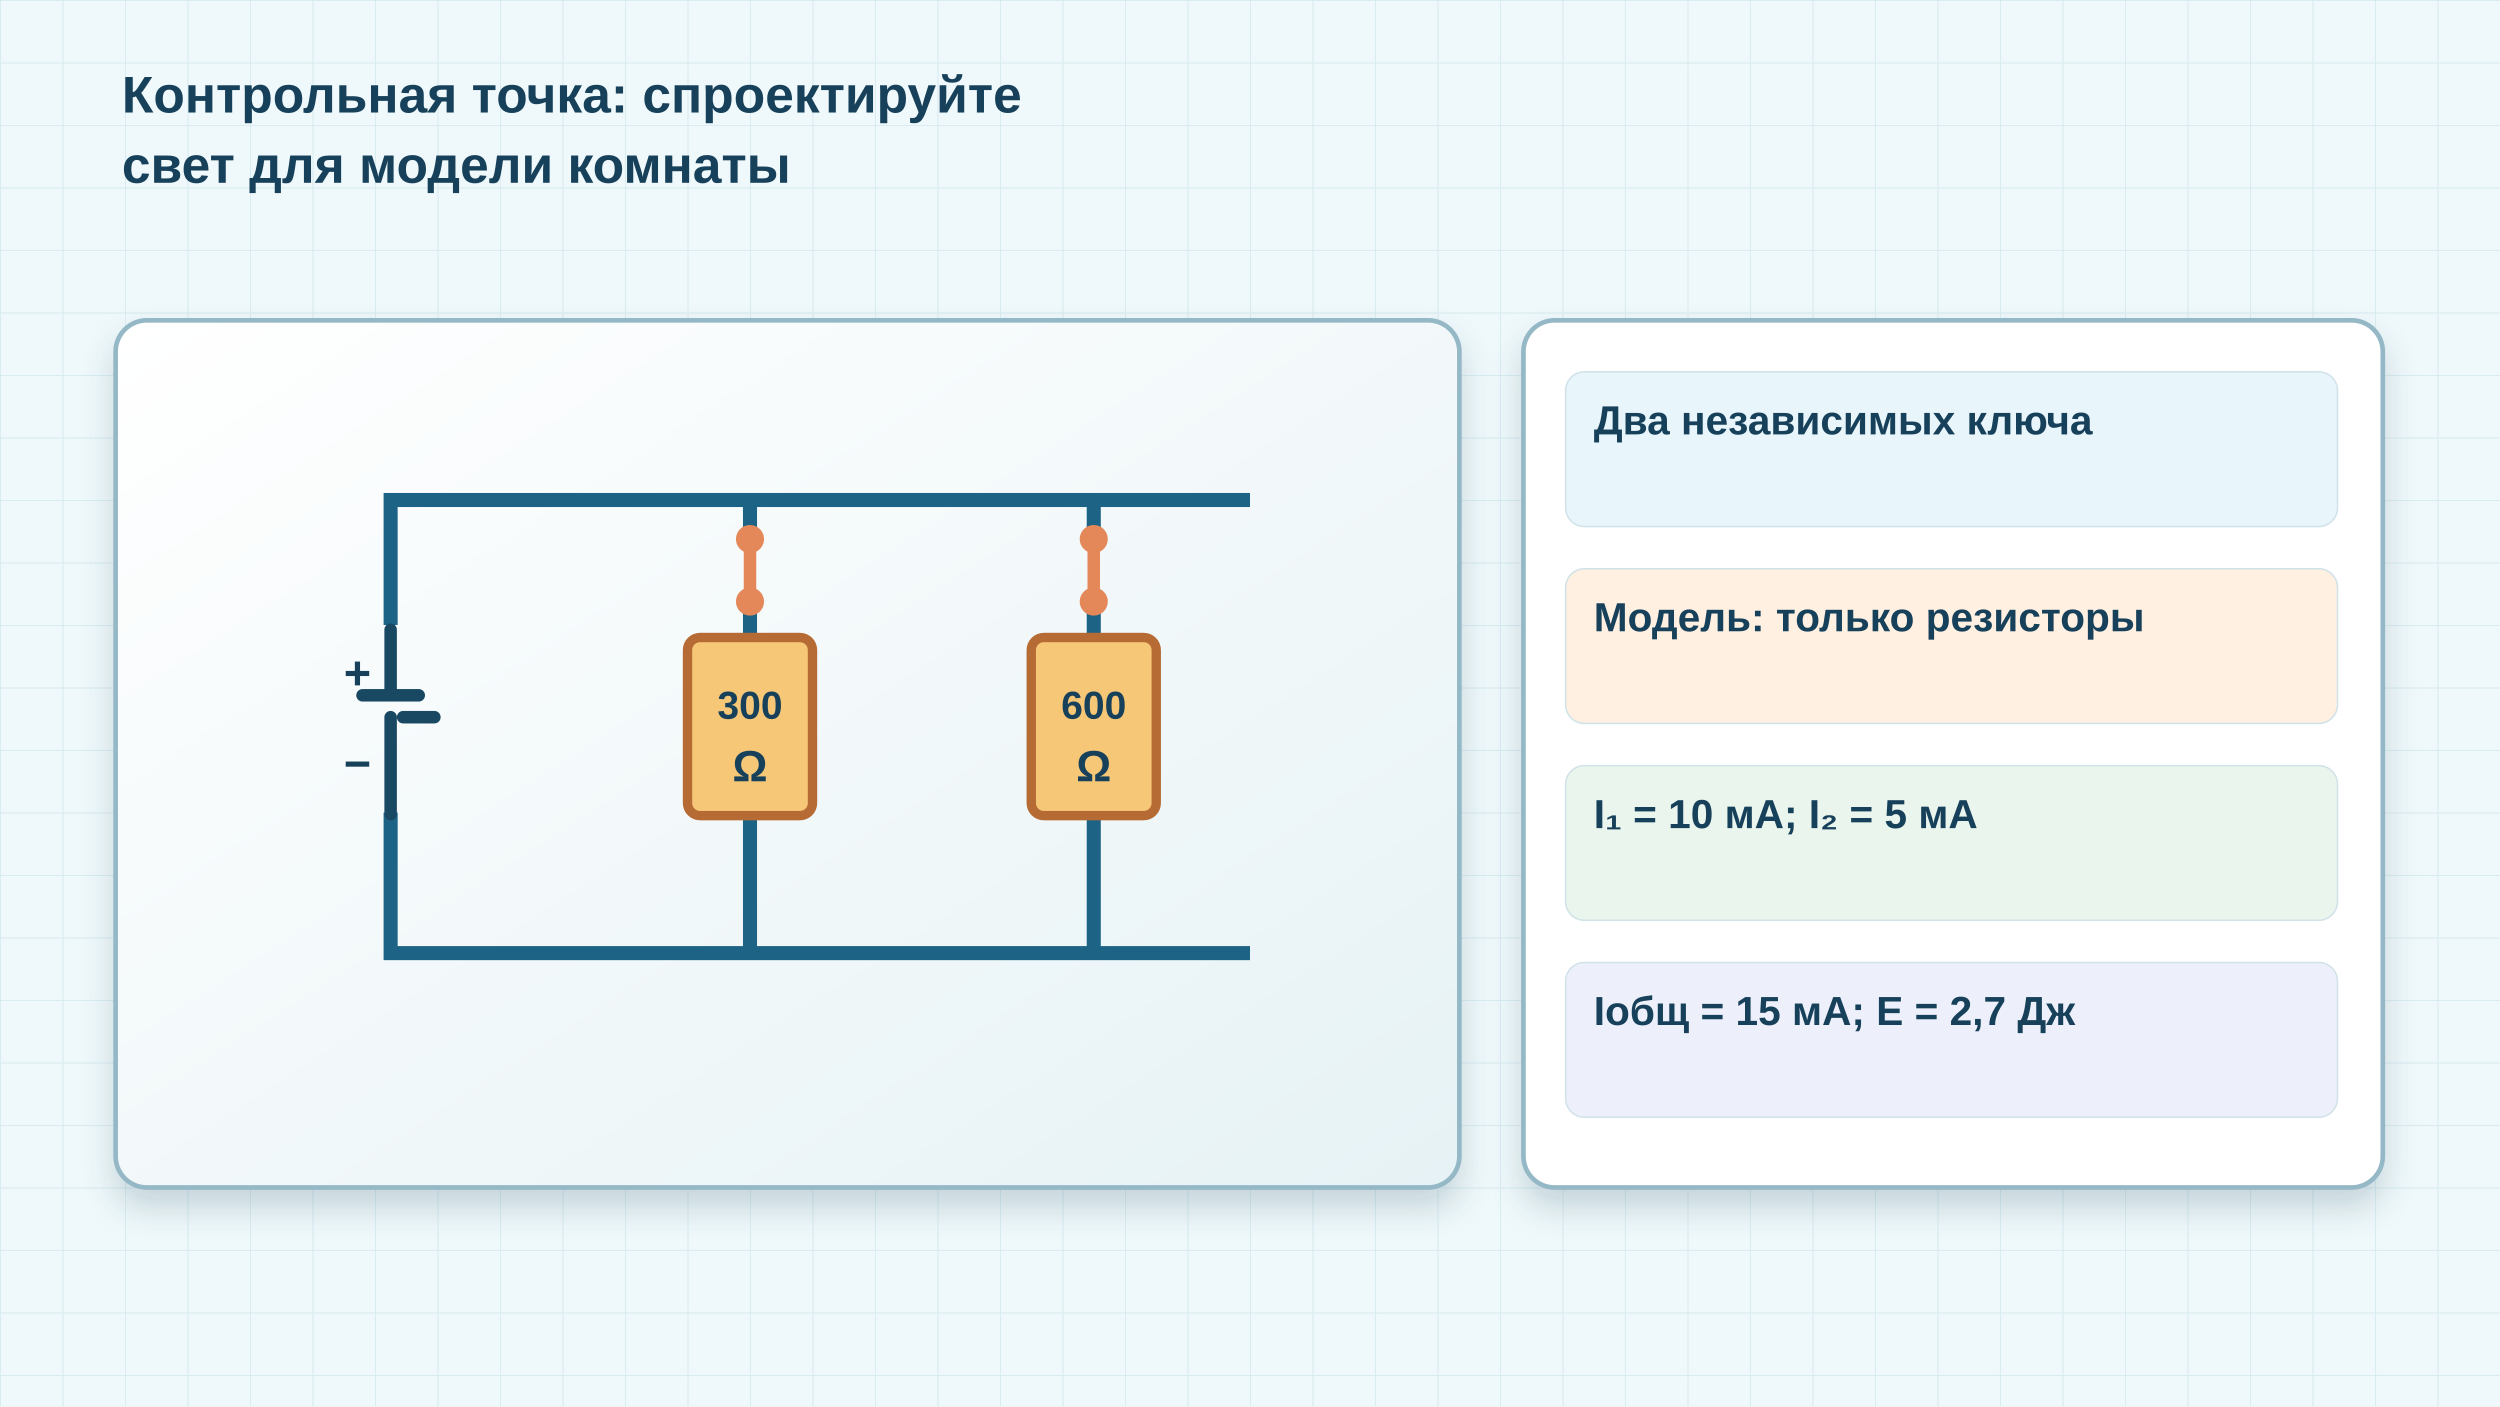
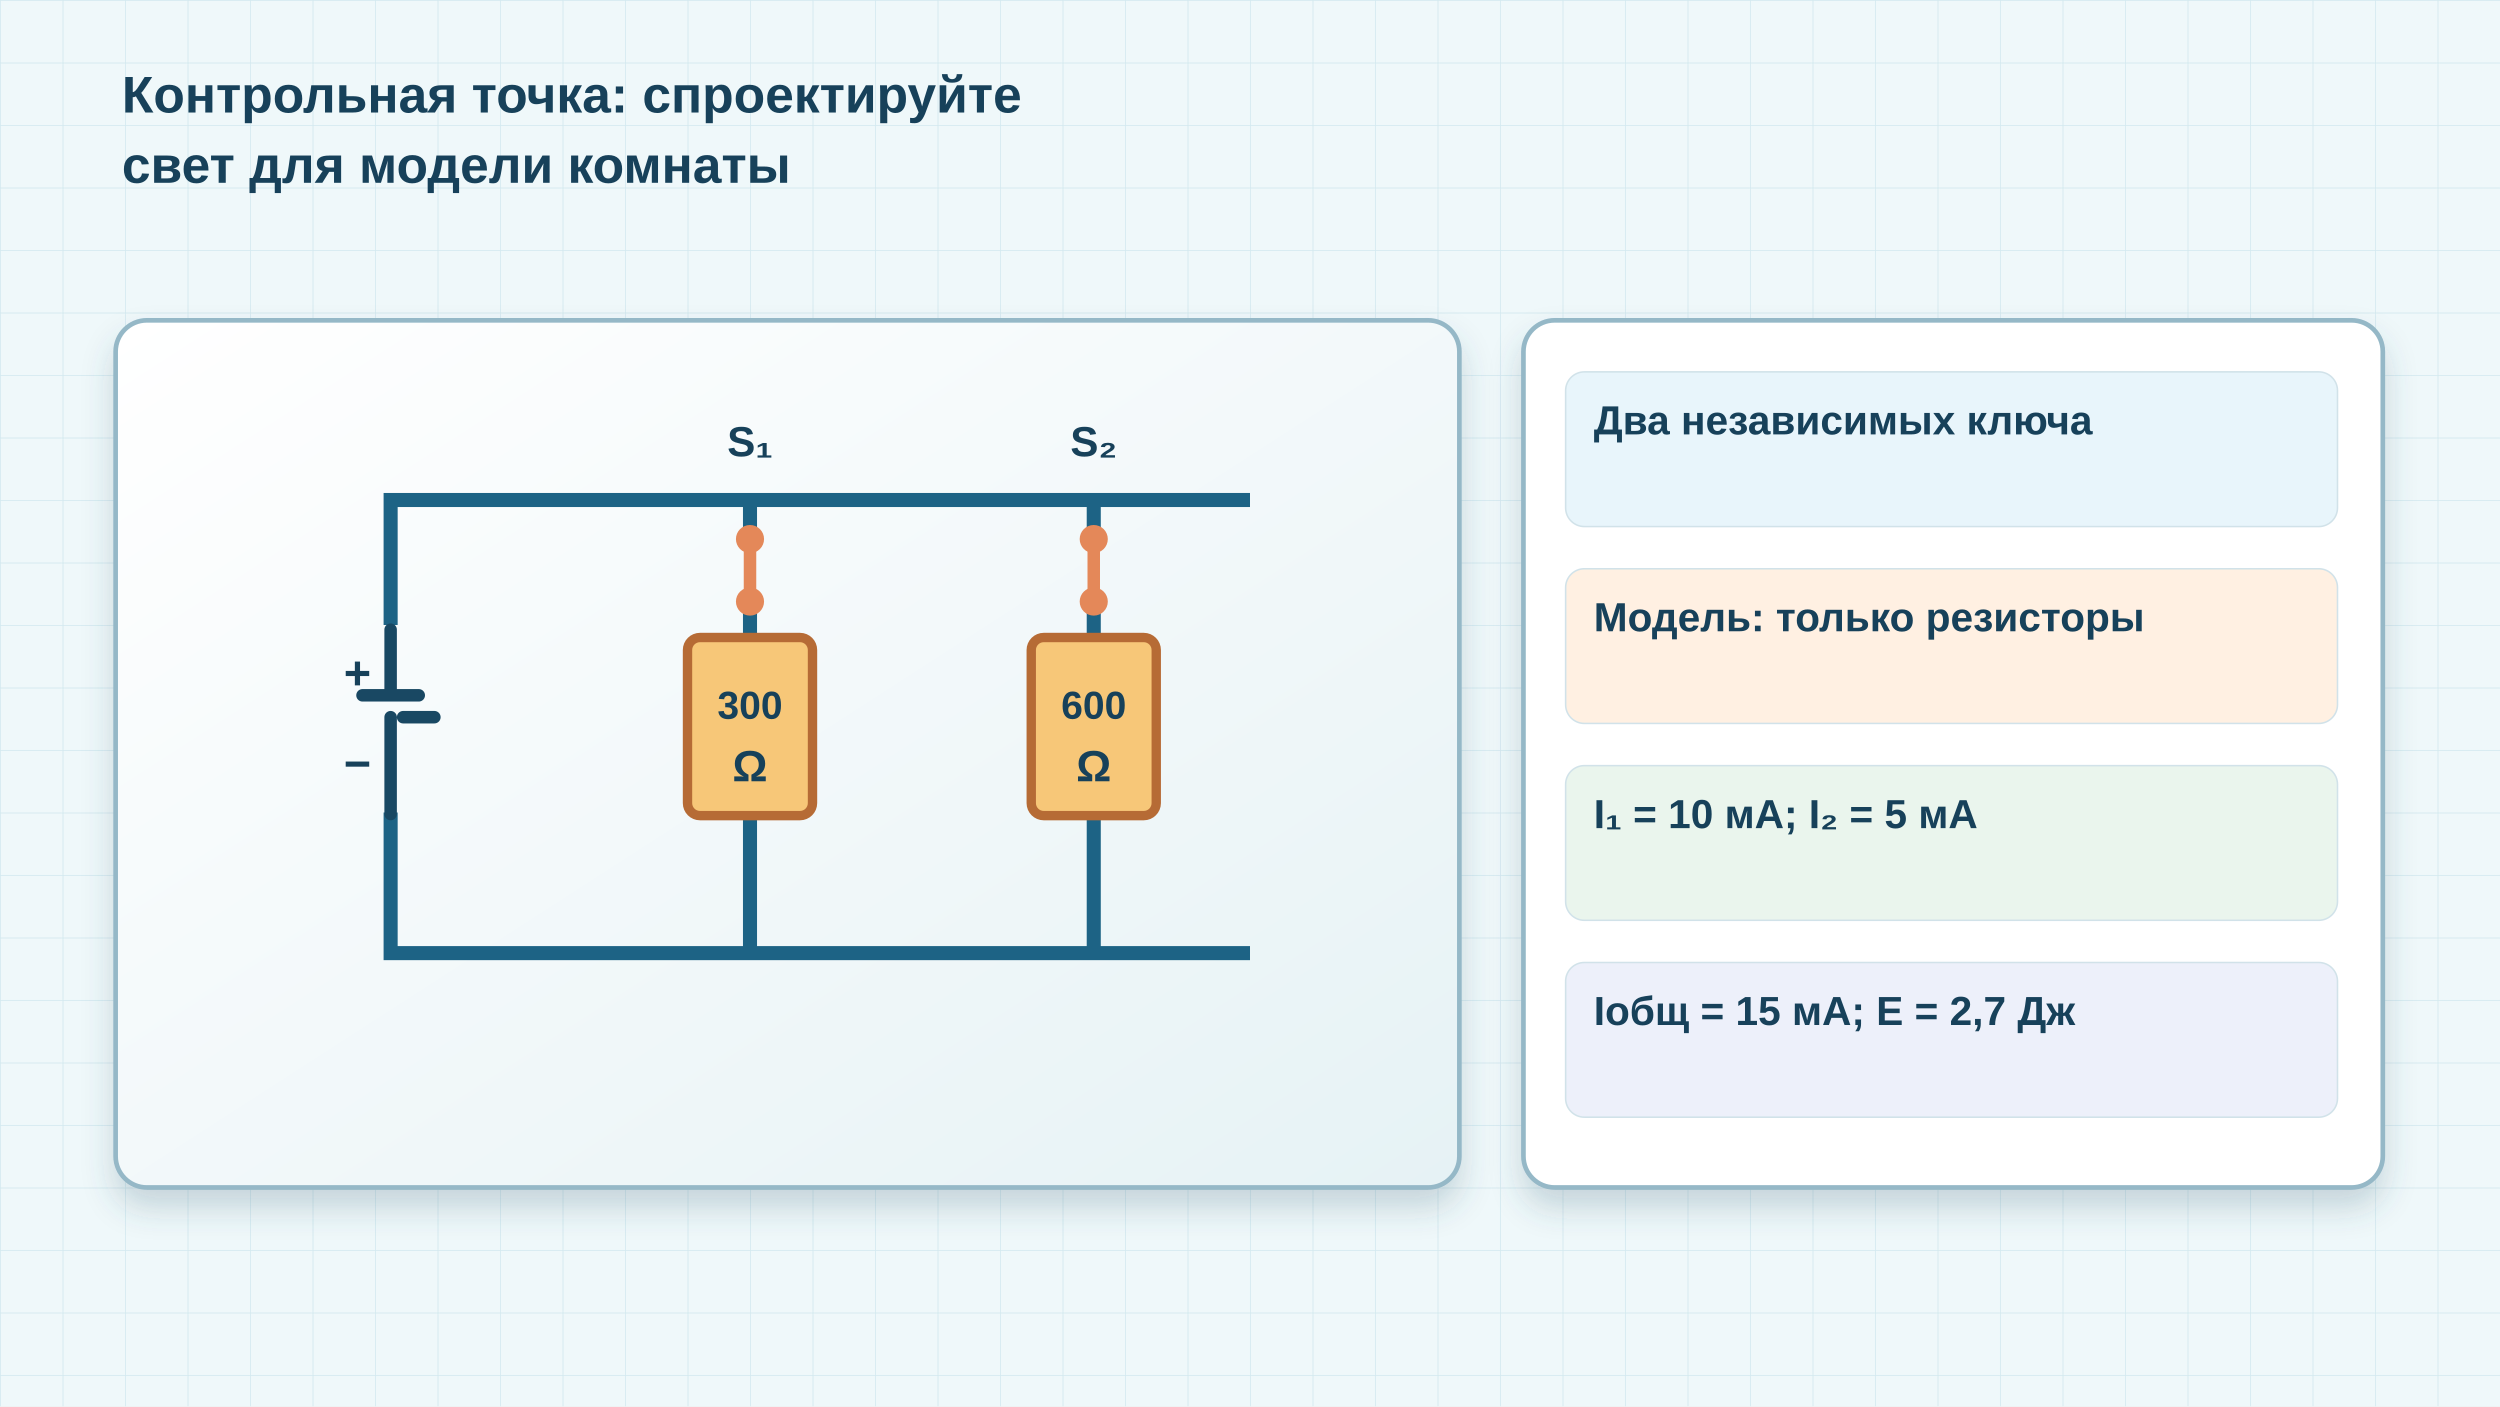
<svg xmlns="http://www.w3.org/2000/svg" width="1600" height="900" viewBox="0 0 1600 900" role="img" aria-labelledby="title desc">
  <defs>
    <pattern id="grid" width="40" height="40" patternUnits="userSpaceOnUse">
      <path d="M40 0H0V40" fill="none" stroke="#d3e9ef" />
    </pattern>
    <filter id="shadow" x="-20%" y="-20%" width="150%" height="160%">
      <feDropShadow dx="0" dy="12" stdDeviation="10" flood-color="#345d73" flood-opacity=".22" />
    </filter>
    <linearGradient id="panel" x2="1" y2="1">
      <stop stop-color="#fff" />
      <stop offset="1" stop-color="#e6f2f5" />
    </linearGradient>
  </defs>
  <rect width="1600" height="900" fill="#eff8fa" />
  <rect width="1600" height="900" fill="url(#grid)" />
  <rect x="74" y="205" width="860" height="555" rx="20" fill="url(#panel)" stroke="#95b8c7" stroke-width="3" filter="url(#shadow)" />
  <rect x="975" y="205" width="550" height="555" rx="20" fill="#fff" stroke="#95b8c7" stroke-width="3" filter="url(#shadow)" />
  <text x="78" y="72" text-anchor="start" font-family="Arial,sans-serif" font-size="33" font-weight="650" fill="#17415a">Контрольная точка: спроектируйте</text>
  <text x="78" y="117" text-anchor="start" font-family="Arial,sans-serif" font-size="33" font-weight="650" fill="#17415a">свет для модели комнаты</text>
  <path d="M250 400V320H800 M250 520V610H800 M480 320V345 M480 385V408 M700 320V345 M700 385V408 M480 522V610 M700 522V610" fill="none" stroke="#1d6385" stroke-width="9" />
  <path d="M250 403v42m-18 0h36m-10 14h20m-28 0v62" stroke="#194863" stroke-width="8" fill="none" stroke-linecap="round" />
  <text x="220" y="441" text-anchor="start" font-family="Arial,sans-serif" font-size="30" font-weight="650" fill="#17415a">+</text>
  <text x="220" y="499" text-anchor="start" font-family="Arial,sans-serif" font-size="30" font-weight="650" fill="#17415a">−</text>
  <rect x="440" y="408" width="80" height="114" rx="8" fill="#f7c778" stroke="#b66b35" stroke-width="6" />
  <rect x="660" y="408" width="80" height="114" rx="8" fill="#f7c778" stroke="#b66b35" stroke-width="6" />
  <text x="480" y="460" text-anchor="middle" font-family="Arial,sans-serif" font-size="25" font-weight="650" fill="#17415a">300</text>
  <text x="700" y="460" text-anchor="middle" font-family="Arial,sans-serif" font-size="25" font-weight="650" fill="#17415a">600</text>
  <text x="480" y="500" text-anchor="middle" font-family="Arial,sans-serif" font-size="28" font-weight="650" fill="#17415a">Ω</text>
  <text x="700" y="500" text-anchor="middle" font-family="Arial,sans-serif" font-size="28" font-weight="650" fill="#17415a">Ω</text>
  <path d="M480 345v40 M700 345v40" stroke="#e48859" stroke-width="8" />
  <circle cx="480" cy="345" r="9" fill="#e48859" />
  <circle cx="480" cy="385" r="9" fill="#e48859" />
  <circle cx="700" cy="345" r="9" fill="#e48859" />
  <circle cx="700" cy="385" r="9" fill="#e48859" />
+   <text x="480" y="292" text-anchor="middle" font-family="Arial,sans-serif" font-size="27" font-weight="650" fill="#17415a">S₁</text>
+   <text x="700" y="292" text-anchor="middle" font-family="Arial,sans-serif" font-size="27" font-weight="650" fill="#17415a">S₂</text>
  <rect x="1002" y="238" width="494" height="99" rx="12" fill="#e8f5fb" stroke="#d1e2e9" />
  <text x="1020" y="278" text-anchor="start" font-family="Arial,sans-serif" font-size="26" font-weight="650" fill="#17415a">Два независимых ключа</text>
  <rect x="1002" y="364" width="494" height="99" rx="12" fill="#fff0e2" stroke="#d1e2e9" />
  <text x="1020" y="404" text-anchor="start" font-family="Arial,sans-serif" font-size="26" font-weight="650" fill="#17415a">Модель: только резисторы</text>
  <rect x="1002" y="490" width="494" height="99" rx="12" fill="#eaf5ed" stroke="#d1e2e9" />
  <text x="1020" y="530" text-anchor="start" font-family="Arial,sans-serif" font-size="26" font-weight="650" fill="#17415a">I₁ = 10 мА; I₂ = 5 мА</text>
  <rect x="1002" y="616" width="494" height="99" rx="12" fill="#edf0fa" stroke="#d1e2e9" />
  <text x="1020" y="656" text-anchor="start" font-family="Arial,sans-serif" font-size="26" font-weight="650" fill="#17415a">Iобщ = 15 мА; E = 2,7 Дж</text>
</svg>
